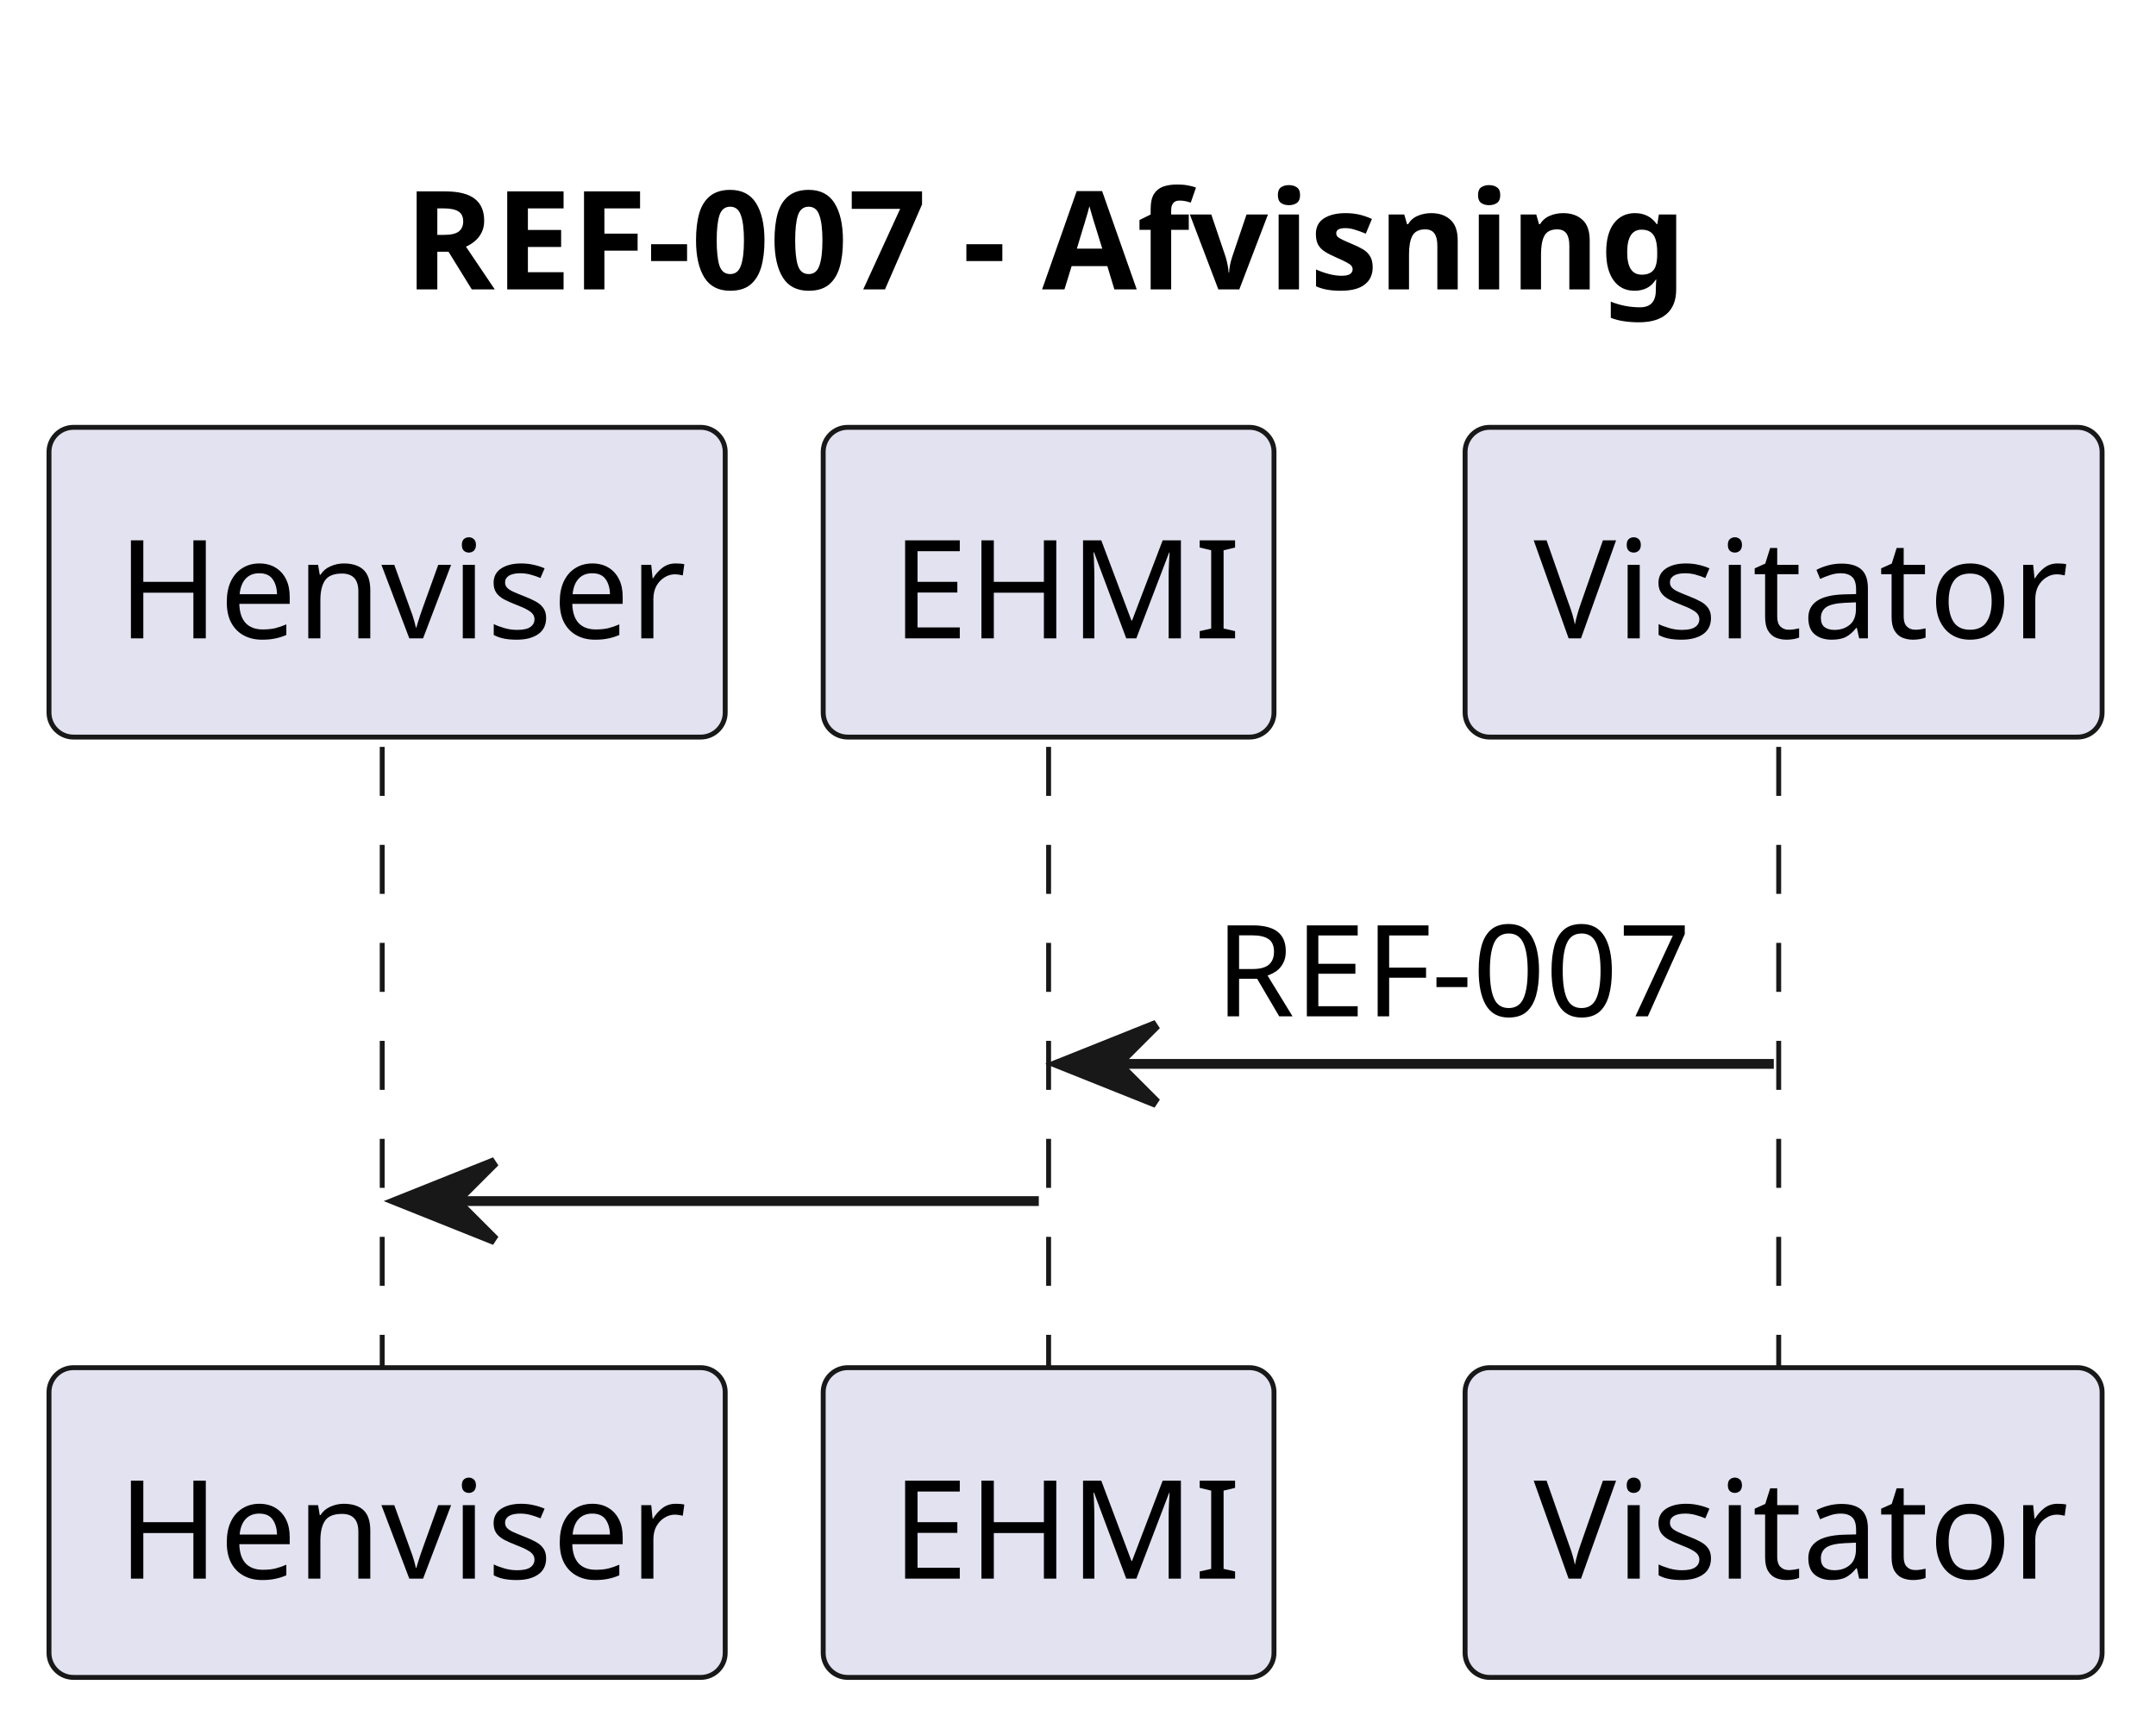
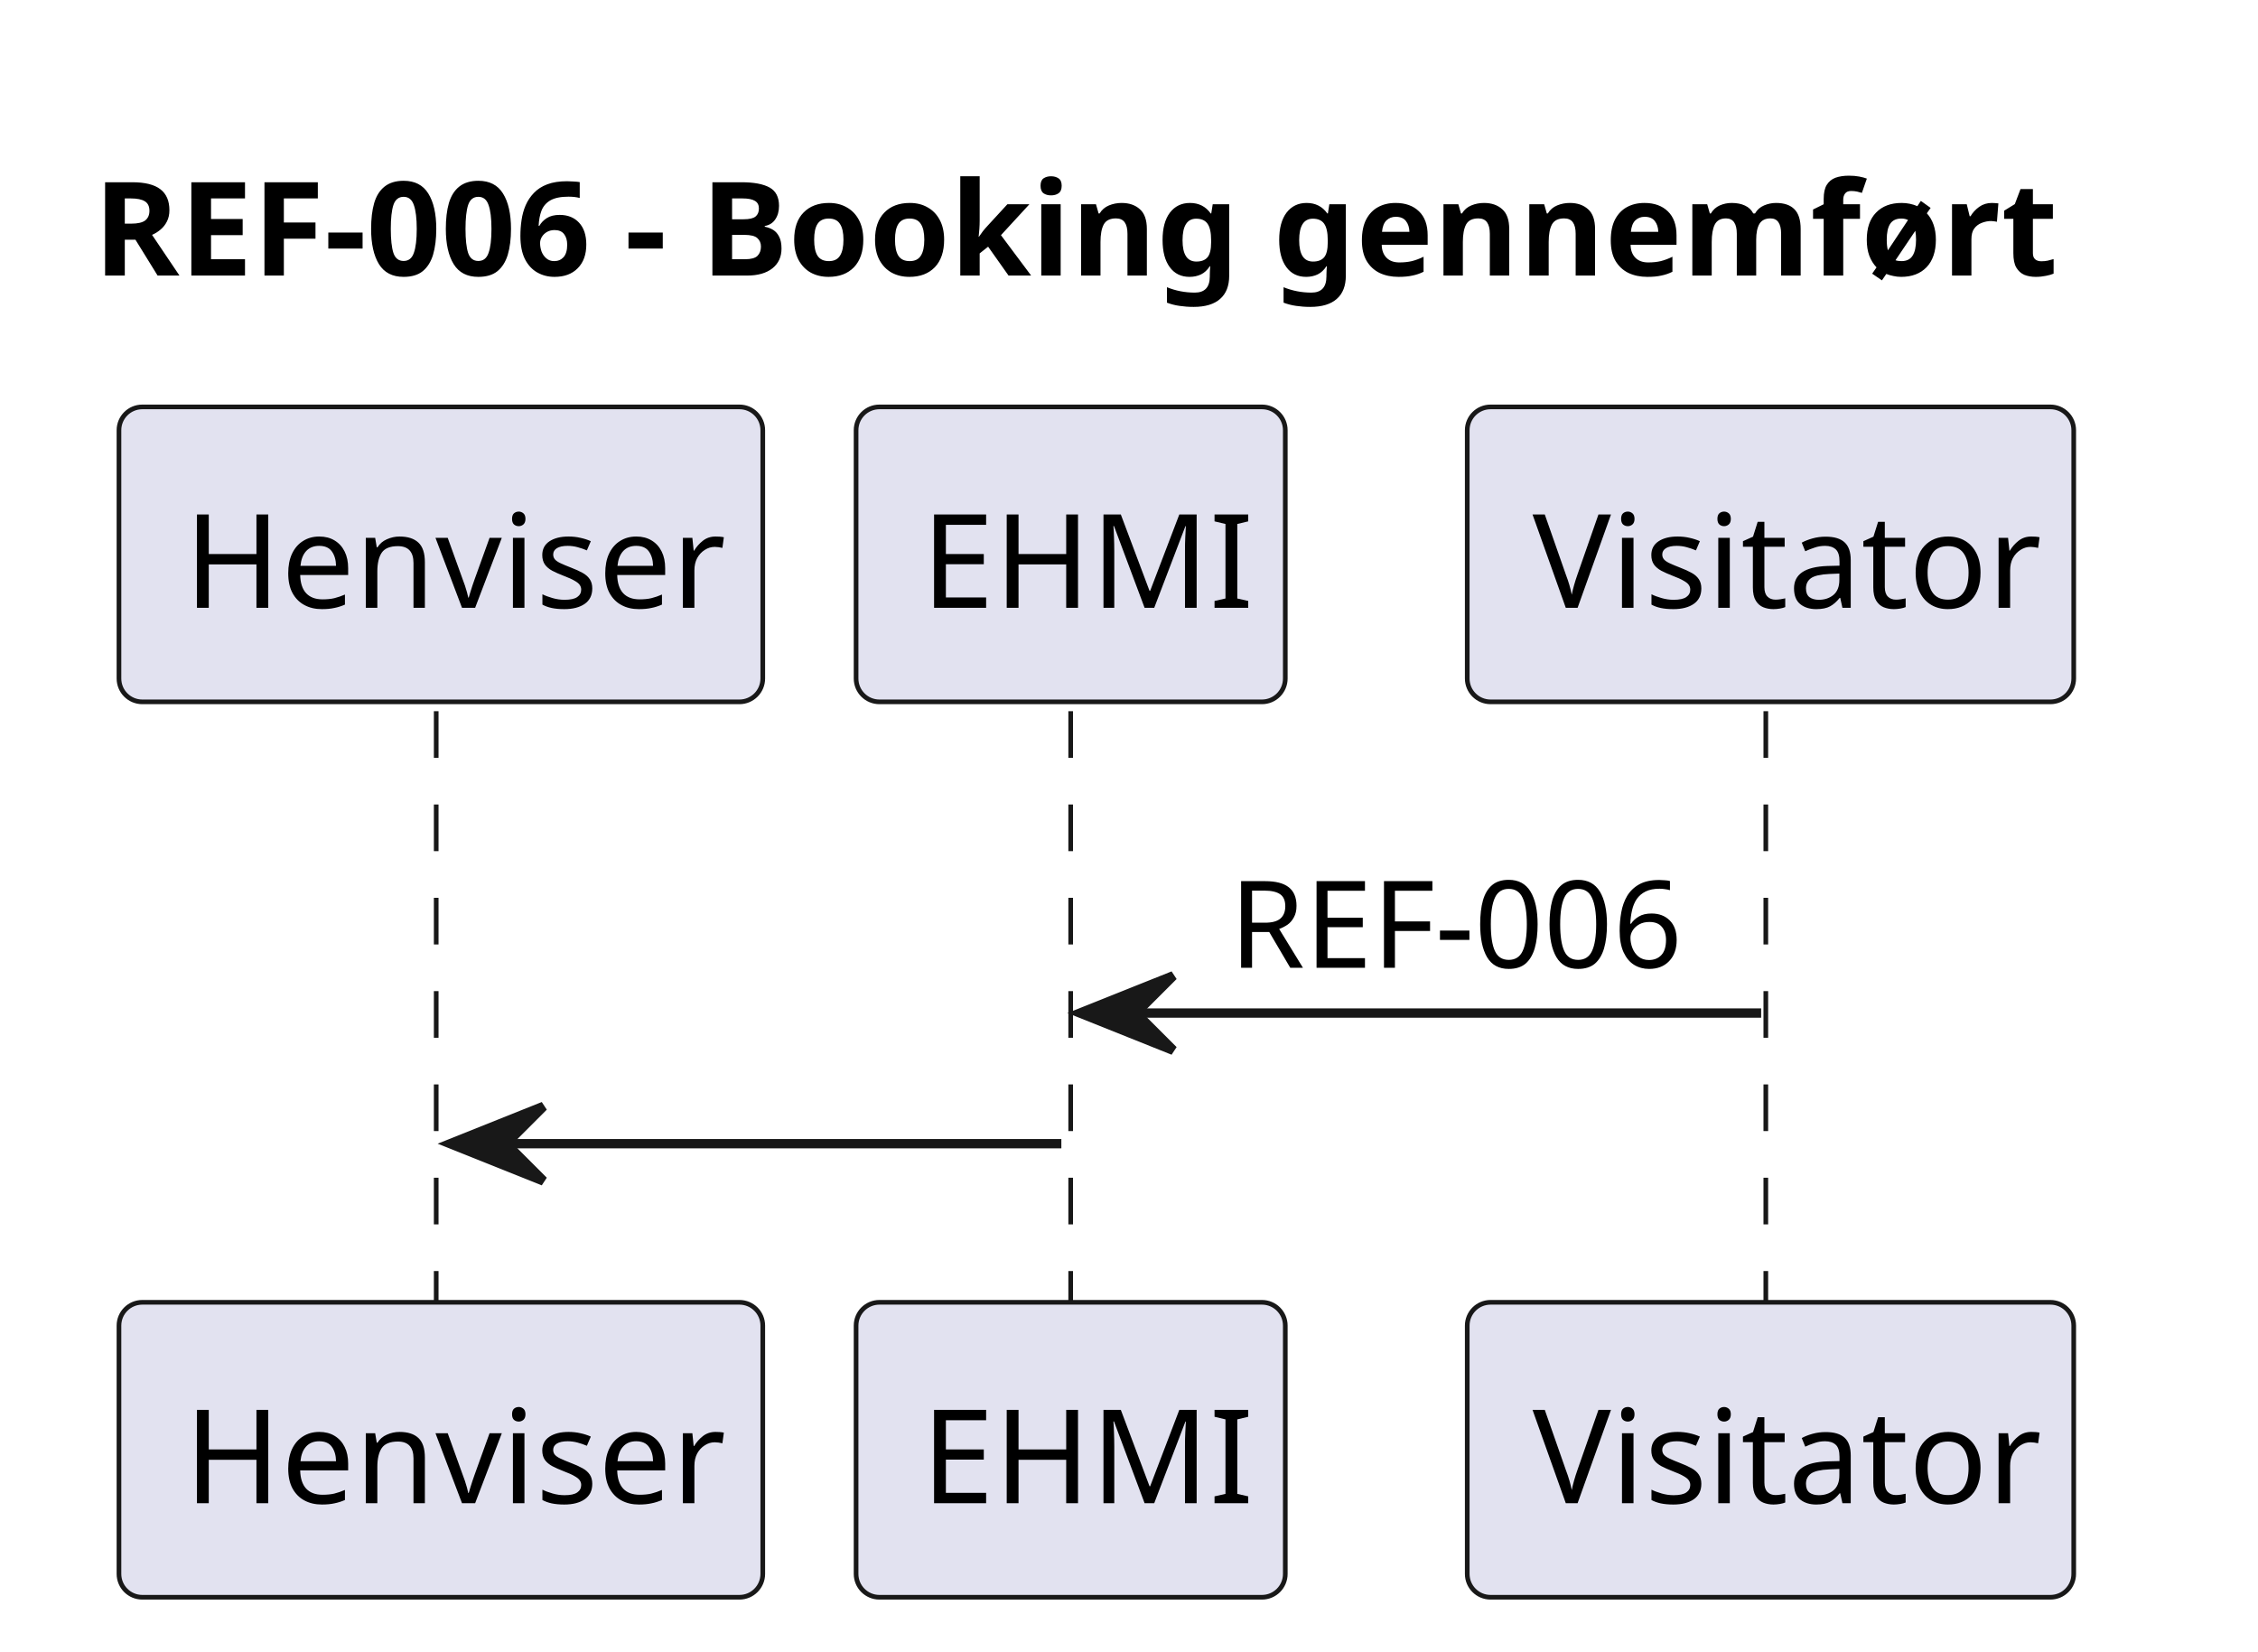
- <svg xmlns="http://www.w3.org/2000/svg" contentStyleType="text/css" height="177px" preserveAspectRatio="none" style="width:220px;height:177px;background:#FFFFFF;" version="1.1" viewBox="0 0 220 177" width="220px" zoomAndPan="magnify">
+ <svg xmlns="http://www.w3.org/2000/svg" contentStyleType="text/css" height="177px" preserveAspectRatio="none" style="width:242px;height:177px;background:#FFFFFF;" version="1.1" viewBox="0 0 242 177" width="242px" zoomAndPan="magnify">
  <defs />
  <g>
-     <text fill="#000000" font-family="sans-serif" font-size="14" font-weight="bold" lengthAdjust="spacing" textLength="136" x="41.25" y="29.533">REF-007 - Afvisning</text>
-     <line style="stroke:#181818;stroke-width:0.5;stroke-dasharray:5.0,5.0;" x1="39" x2="39" y1="76.219" y2="140.57" />
-     <line style="stroke:#181818;stroke-width:0.5;stroke-dasharray:5.0,5.0;" x1="107" x2="107" y1="76.219" y2="140.57" />
-     <line style="stroke:#181818;stroke-width:0.5;stroke-dasharray:5.0,5.0;" x1="181.5" x2="181.5" y1="76.219" y2="140.57" />
-     <rect fill="#E2E2F0" height="31.609" rx="2.5" ry="2.5" style="stroke:#181818;stroke-width:0.5;" width="69" x="5" y="43.609" />
-     <text fill="#000000" font-family="sans-serif" font-size="14" lengthAdjust="spacing" textLength="55" x="12" y="65.143">Henviser</text>
-     <rect fill="#E2E2F0" height="31.609" rx="2.5" ry="2.5" style="stroke:#181818;stroke-width:0.5;" width="69" x="5" y="139.57" />
-     <text fill="#000000" font-family="sans-serif" font-size="14" lengthAdjust="spacing" textLength="55" x="12" y="161.103">Henviser</text>
-     <rect fill="#E2E2F0" height="31.609" rx="2.5" ry="2.5" style="stroke:#181818;stroke-width:0.5;" width="46" x="84" y="43.609" />
-     <text fill="#000000" font-family="sans-serif" font-size="14" lengthAdjust="spacing" textLength="32" x="91" y="65.143">EHMI</text>
-     <rect fill="#E2E2F0" height="31.609" rx="2.5" ry="2.5" style="stroke:#181818;stroke-width:0.5;" width="46" x="84" y="139.57" />
-     <text fill="#000000" font-family="sans-serif" font-size="14" lengthAdjust="spacing" textLength="32" x="91" y="161.103">EHMI</text>
-     <rect fill="#E2E2F0" height="31.609" rx="2.5" ry="2.5" style="stroke:#181818;stroke-width:0.5;" width="65" x="149.5" y="43.609" />
-     <text fill="#000000" font-family="sans-serif" font-size="14" lengthAdjust="spacing" textLength="51" x="156.5" y="65.143">Visitator</text>
-     <rect fill="#E2E2F0" height="31.609" rx="2.5" ry="2.5" style="stroke:#181818;stroke-width:0.5;" width="65" x="149.5" y="139.57" />
-     <text fill="#000000" font-family="sans-serif" font-size="14" lengthAdjust="spacing" textLength="51" x="156.5" y="161.103">Visitator</text>
-     <polygon fill="#181818" points="118,104.57,108,108.57,118,112.57,114,108.57" style="stroke:#181818;stroke-width:1.0;" />
-     <line style="stroke:#181818;stroke-width:1.0;" x1="112" x2="181" y1="108.57" y2="108.57" />
-     <text fill="#000000" font-family="sans-serif" font-size="13" lengthAdjust="spacing" textLength="51" x="124" y="103.714">REF-007</text>
-     <polygon fill="#181818" points="50.5,118.57,40.5,122.57,50.5,126.57,46.5,122.57" style="stroke:#181818;stroke-width:1.0;" />
-     <line style="stroke:#181818;stroke-width:1.0;" x1="44.5" x2="106" y1="122.57" y2="122.57" />
+     <text fill="#000000" font-family="sans-serif" font-size="14" font-weight="bold" lengthAdjust="spacing" textLength="214" x="10" y="29.533">REF-006 - Booking gennemført</text>
+     <line style="stroke:#181818;stroke-width:0.5;stroke-dasharray:5.0,5.0;" x1="46.75" x2="46.75" y1="76.219" y2="140.57" />
+     <line style="stroke:#181818;stroke-width:0.5;stroke-dasharray:5.0,5.0;" x1="114.75" x2="114.75" y1="76.219" y2="140.57" />
+     <line style="stroke:#181818;stroke-width:0.5;stroke-dasharray:5.0,5.0;" x1="189.25" x2="189.25" y1="76.219" y2="140.57" />
+     <rect fill="#E2E2F0" height="31.609" rx="2.5" ry="2.5" style="stroke:#181818;stroke-width:0.5;" width="69" x="12.75" y="43.609" />
+     <text fill="#000000" font-family="sans-serif" font-size="14" lengthAdjust="spacing" textLength="55" x="19.75" y="65.143">Henviser</text>
+     <rect fill="#E2E2F0" height="31.609" rx="2.5" ry="2.5" style="stroke:#181818;stroke-width:0.5;" width="69" x="12.75" y="139.57" />
+     <text fill="#000000" font-family="sans-serif" font-size="14" lengthAdjust="spacing" textLength="55" x="19.75" y="161.103">Henviser</text>
+     <rect fill="#E2E2F0" height="31.609" rx="2.5" ry="2.5" style="stroke:#181818;stroke-width:0.5;" width="46" x="91.75" y="43.609" />
+     <text fill="#000000" font-family="sans-serif" font-size="14" lengthAdjust="spacing" textLength="32" x="98.75" y="65.143">EHMI</text>
+     <rect fill="#E2E2F0" height="31.609" rx="2.5" ry="2.5" style="stroke:#181818;stroke-width:0.5;" width="46" x="91.75" y="139.57" />
+     <text fill="#000000" font-family="sans-serif" font-size="14" lengthAdjust="spacing" textLength="32" x="98.75" y="161.103">EHMI</text>
+     <rect fill="#E2E2F0" height="31.609" rx="2.5" ry="2.5" style="stroke:#181818;stroke-width:0.5;" width="65" x="157.25" y="43.609" />
+     <text fill="#000000" font-family="sans-serif" font-size="14" lengthAdjust="spacing" textLength="51" x="164.25" y="65.143">Visitator</text>
+     <rect fill="#E2E2F0" height="31.609" rx="2.5" ry="2.5" style="stroke:#181818;stroke-width:0.5;" width="65" x="157.25" y="139.57" />
+     <text fill="#000000" font-family="sans-serif" font-size="14" lengthAdjust="spacing" textLength="51" x="164.25" y="161.103">Visitator</text>
+     <polygon fill="#181818" points="125.75,104.57,115.75,108.57,125.75,112.57,121.75,108.57" style="stroke:#181818;stroke-width:1.0;" />
+     <line style="stroke:#181818;stroke-width:1.0;" x1="119.75" x2="188.75" y1="108.57" y2="108.57" />
+     <text fill="#000000" font-family="sans-serif" font-size="13" lengthAdjust="spacing" textLength="51" x="131.75" y="103.714">REF-006</text>
+     <polygon fill="#181818" points="58.25,118.57,48.25,122.57,58.25,126.57,54.25,122.57" style="stroke:#181818;stroke-width:1.0;" />
+     <line style="stroke:#181818;stroke-width:1.0;" x1="52.25" x2="113.75" y1="122.57" y2="122.57" />
  </g>
</svg>
